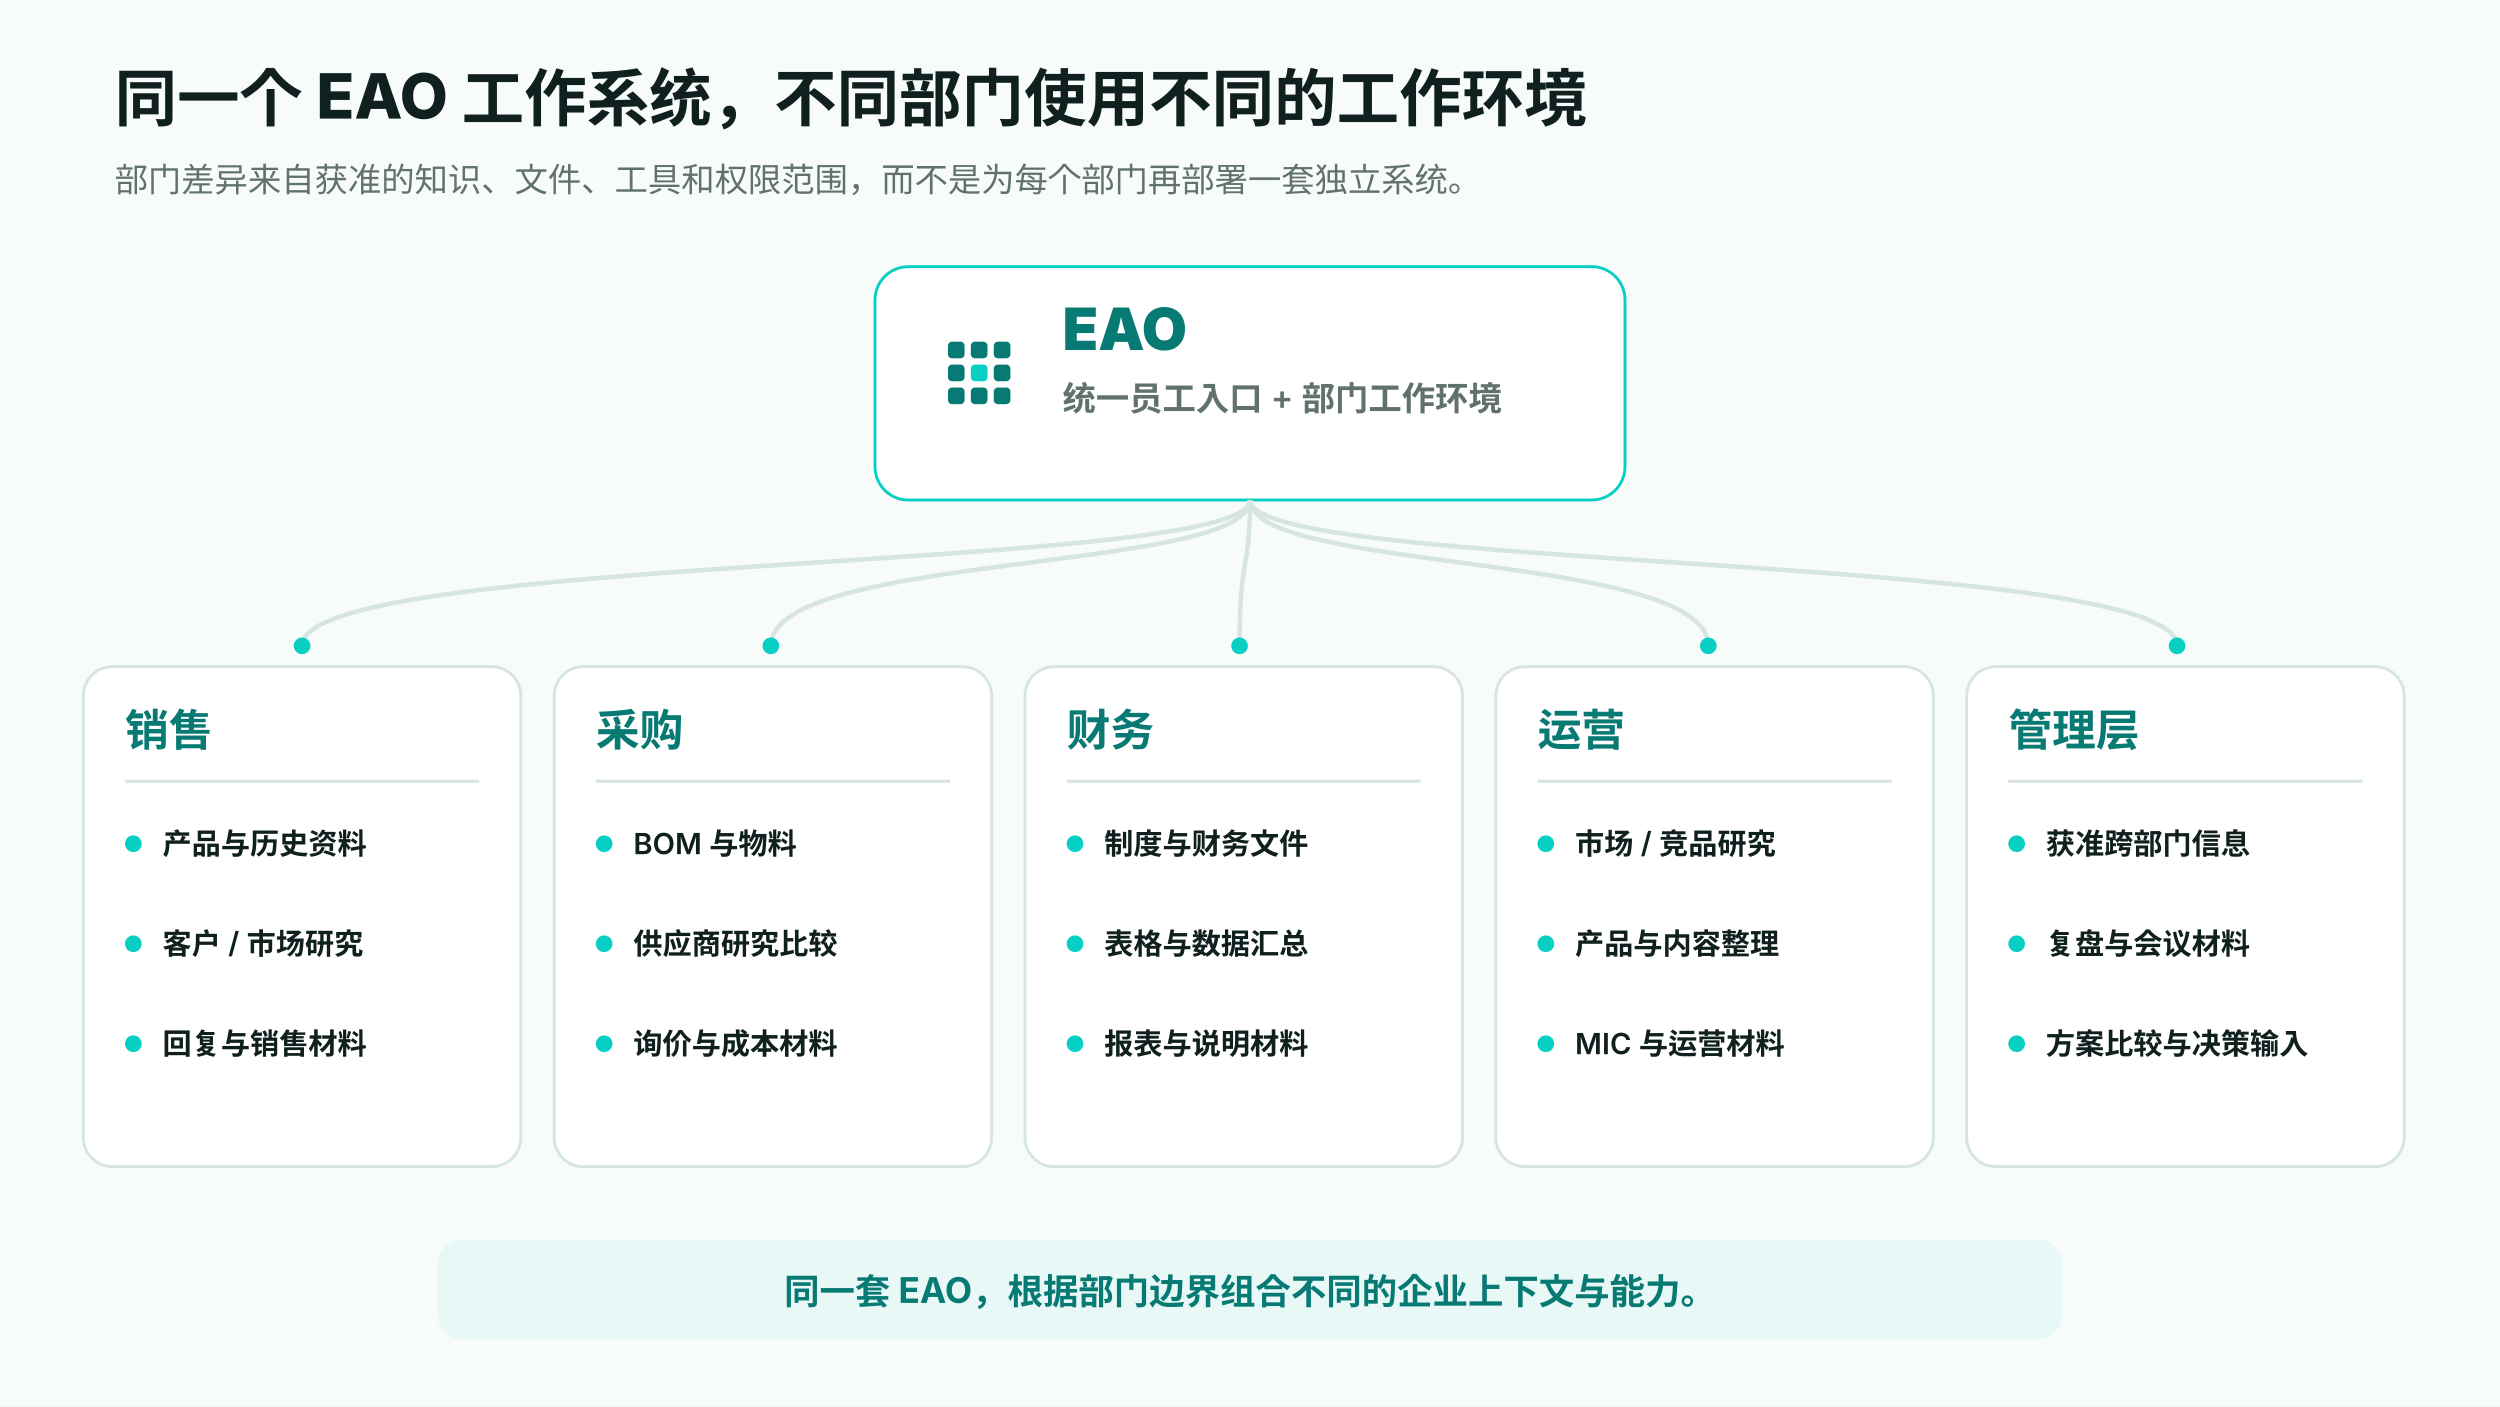
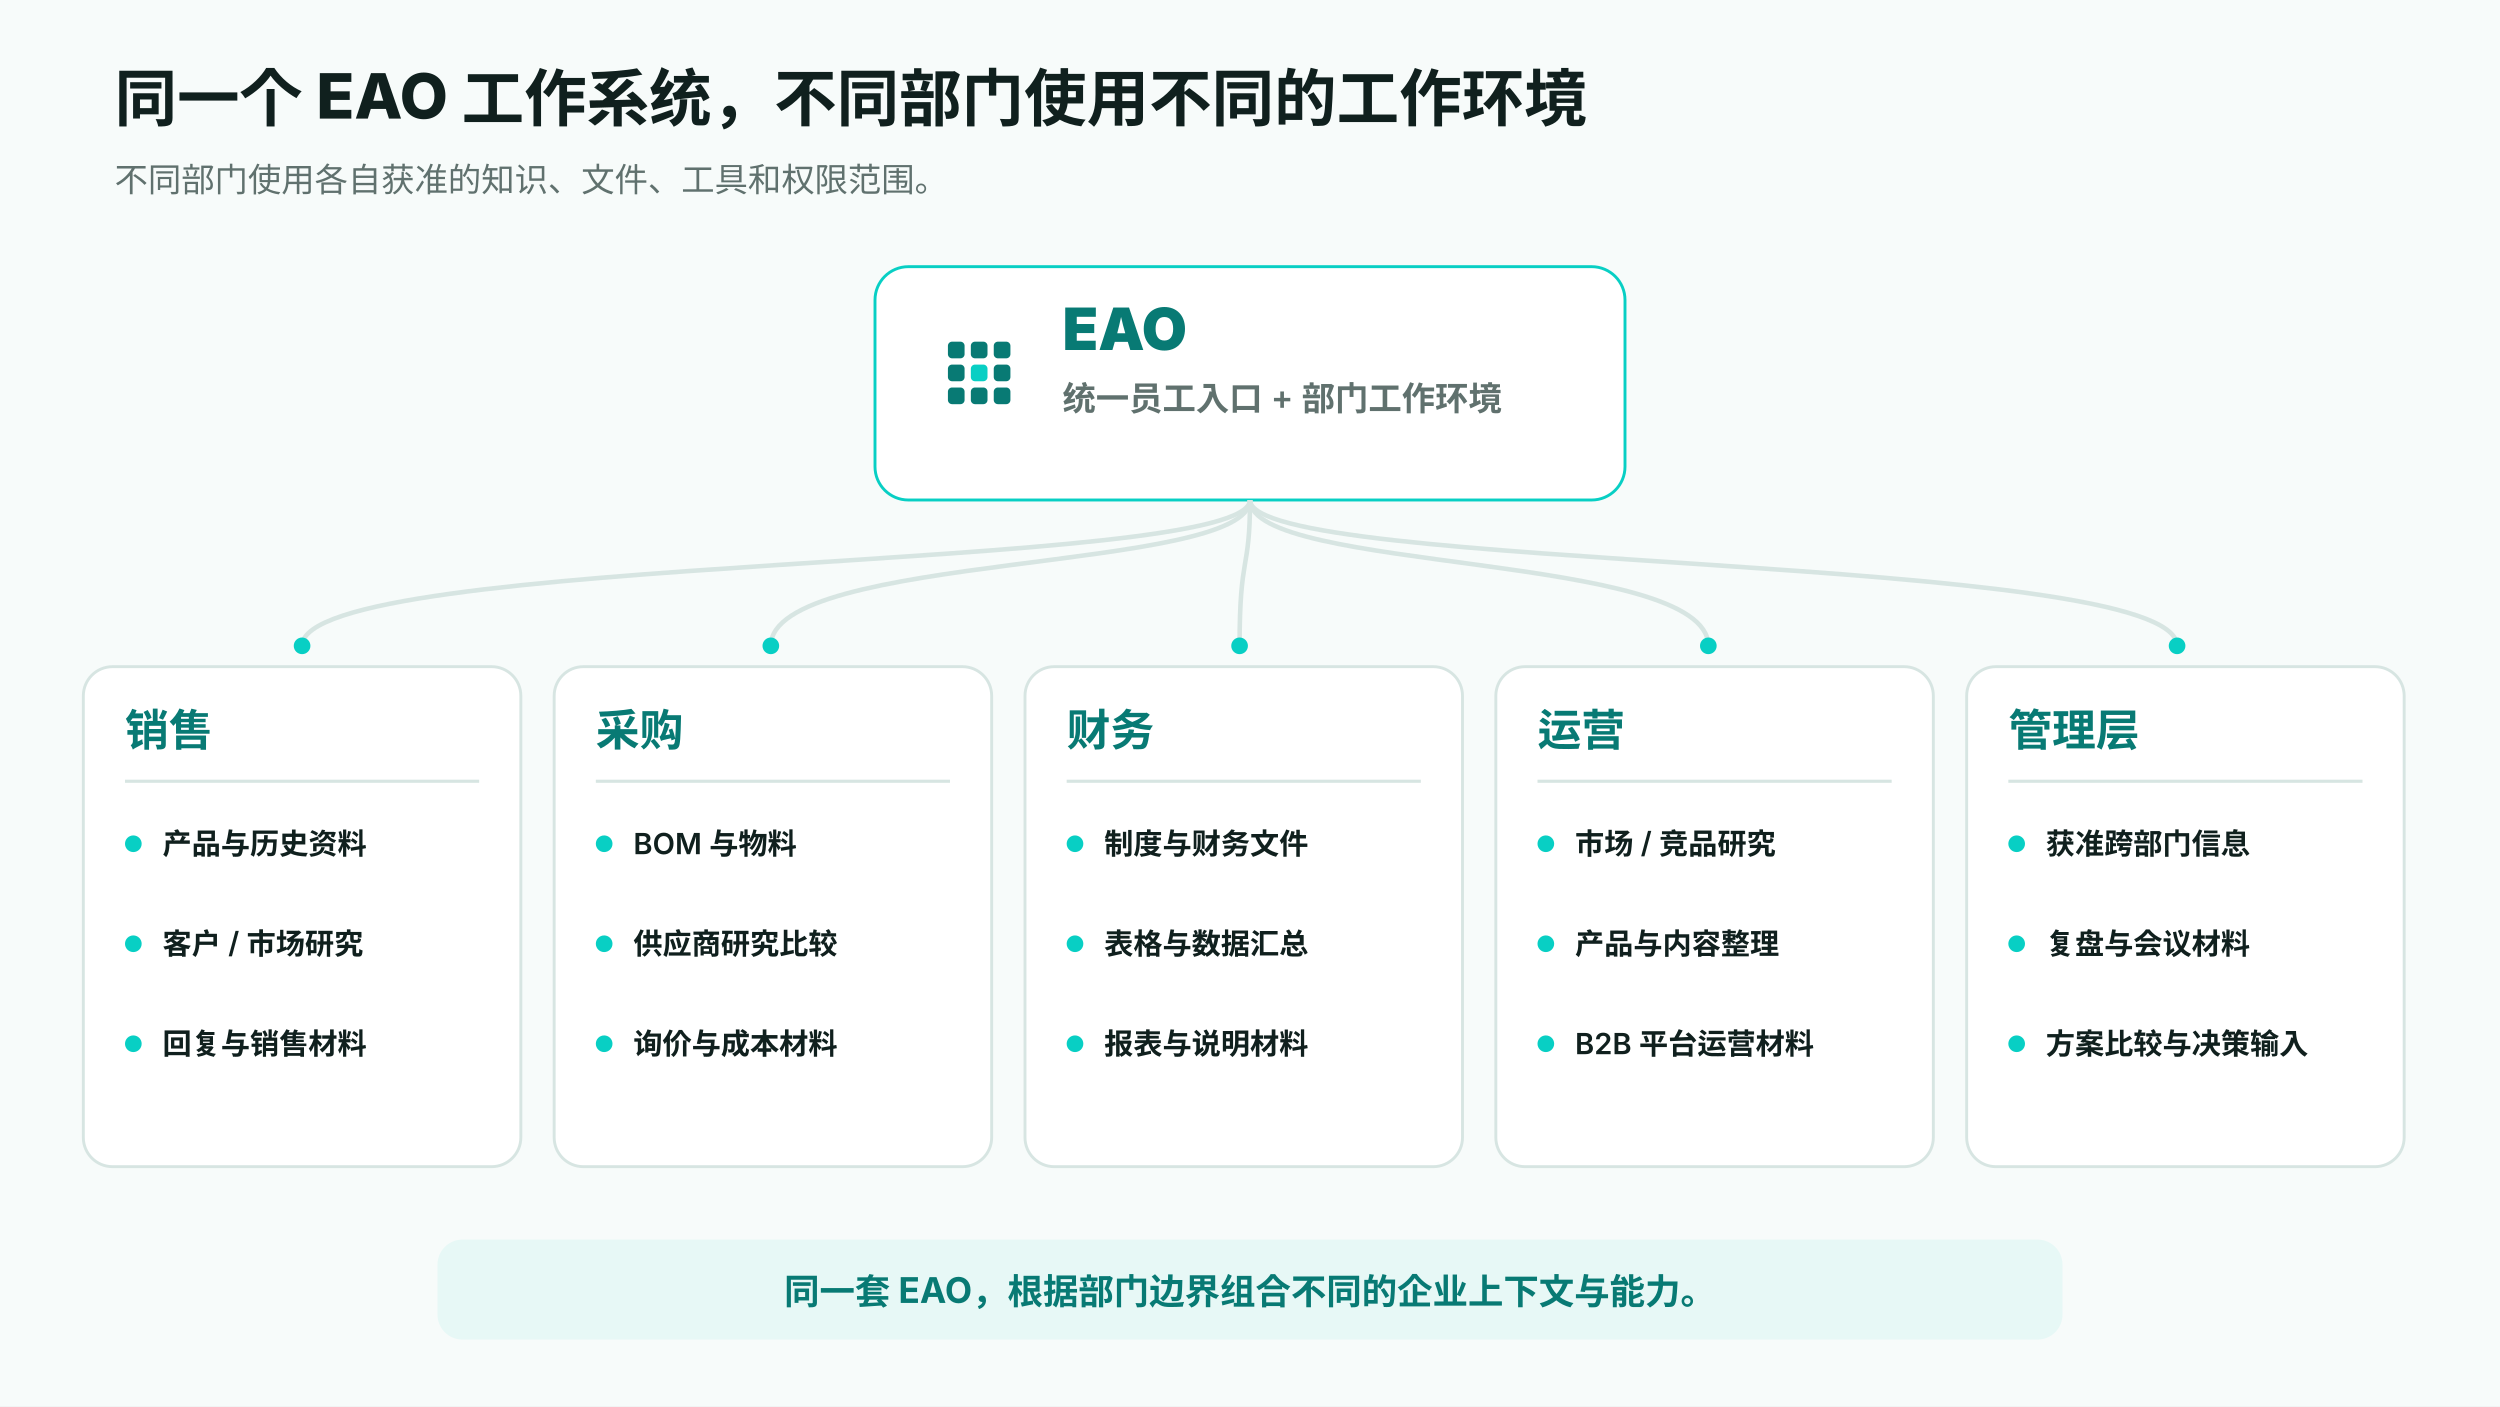
<svg xmlns="http://www.w3.org/2000/svg" width="1200" height="675" viewBox="0 0 1200 675" role="img" aria-label="同一个 EAO 工作系统，不同部门使用不同的工作环境">
  <rect width="1200" height="675" fill="#f7fbfa" />
  <g font-family="Inter,-apple-system,BlinkMacSystemFont,'Segoe UI','PingFang SC','Microsoft YaHei',Arial,sans-serif" fill="#10201e">
    <text x="55" y="58" font-size="30" font-weight="800" fill="#10201e" text-anchor="start">同一个 EAO 工作系统，不同部门使用不同的工作环境</text>
-     <text x="55" y="92" font-size="16" font-weight="500" fill="#60716e" text-anchor="start">部门差异来自获准的知识、文件、工具和权限范围，而不是为每个部门再部署一套独立系统。</text>
+     <text x="55" y="92" font-size="16" font-weight="500" fill="#60716e" text-anchor="start">不同部门使用各自获准的知识、文件、工具和权限范围。</text>
    <rect x="420" y="128" width="360" height="112" rx="16" fill="#ffffff" stroke="#08cfc4" stroke-width="1.4" />
    <rect x="455" y="164" width="8" height="8" rx="2" fill="#087a74" />
    <rect x="466" y="164" width="8" height="8" rx="2" fill="#087a74" />
    <rect x="477" y="164" width="8" height="8" rx="2" fill="#087a74" />
    <rect x="455" y="175" width="8" height="8" rx="2" fill="#087a74" />
    <rect x="466" y="175" width="8" height="8" rx="2" fill="#08cfc4" />
    <rect x="477" y="175" width="8" height="8" rx="2" fill="#087a74" />
    <rect x="455" y="186" width="8" height="8" rx="2" fill="#087a74" />
    <rect x="466" y="186" width="8" height="8" rx="2" fill="#087a74" />
    <rect x="477" y="186" width="8" height="8" rx="2" fill="#087a74" />
    <text x="510" y="168" font-size="28" font-weight="850" fill="#087a74" text-anchor="start">EAO</text>
    <text x="510" y="197" font-size="16" font-weight="600" fill="#60716e" text-anchor="start">统一员工入口 + 部门工作环境</text>
    <path d="M 600 240 C 600 275, 145 265, 145 310" fill="none" stroke="#d7e5e2" stroke-width="2.2" />
    <circle cx="145" cy="310" r="4" fill="#08cfc4" />
    <path d="M 600 240 C 600 275, 370 265, 370 310" fill="none" stroke="#d7e5e2" stroke-width="2.2" />
    <circle cx="370" cy="310" r="4" fill="#08cfc4" />
    <path d="M 600 240 C 600 275, 595 265, 595 310" fill="none" stroke="#d7e5e2" stroke-width="2.2" />
    <circle cx="595" cy="310" r="4" fill="#08cfc4" />
    <path d="M 600 240 C 600 275, 820 265, 820 310" fill="none" stroke="#d7e5e2" stroke-width="2.2" />
    <circle cx="820" cy="310" r="4" fill="#08cfc4" />
    <path d="M 600 240 C 600 275, 1045 265, 1045 310" fill="none" stroke="#d7e5e2" stroke-width="2.2" />
    <circle cx="1045" cy="310" r="4" fill="#08cfc4" />
    <rect x="40" y="320" width="210" height="240" rx="14" fill="#ffffff" stroke="#d7e5e2" stroke-width="1.4" />
    <text x="60" y="358" font-size="21" font-weight="800" fill="#087a74" text-anchor="start">销售</text>
    <line x1="60" y1="375" x2="230" y2="375" stroke="#d7e5e2" stroke-width="1.5" />
    <circle cx="64" cy="405" r="4" fill="#08cfc4" />
    <text x="78" y="410" font-size="14" font-weight="600" fill="#10201e" text-anchor="start">产品与历史资料</text>
    <circle cx="64" cy="453" r="4" fill="#08cfc4" />
    <text x="78" y="458" font-size="14" font-weight="600" fill="#10201e" text-anchor="start">客户 / 市场研究</text>
    <circle cx="64" cy="501" r="4" fill="#08cfc4" />
    <text x="78" y="506" font-size="14" font-weight="600" fill="#10201e" text-anchor="start">回复与销售材料</text>
    <rect x="266" y="320" width="210" height="240" rx="14" fill="#ffffff" stroke="#d7e5e2" stroke-width="1.4" />
    <text x="286" y="358" font-size="21" font-weight="800" fill="#087a74" text-anchor="start">采购</text>
    <line x1="286" y1="375" x2="456" y2="375" stroke="#d7e5e2" stroke-width="1.5" />
    <circle cx="290" cy="405" r="4" fill="#08cfc4" />
    <text x="304" y="410" font-size="14" font-weight="600" fill="#10201e" text-anchor="start">BOM 与物料</text>
    <circle cx="290" cy="453" r="4" fill="#08cfc4" />
    <text x="304" y="458" font-size="14" font-weight="600" fill="#10201e" text-anchor="start">供应商研究比较</text>
    <circle cx="290" cy="501" r="4" fill="#08cfc4" />
    <text x="304" y="506" font-size="14" font-weight="600" fill="#10201e" text-anchor="start">询价与成本材料</text>
    <rect x="492" y="320" width="210" height="240" rx="14" fill="#ffffff" stroke="#d7e5e2" stroke-width="1.4" />
    <text x="512" y="358" font-size="21" font-weight="800" fill="#087a74" text-anchor="start">财务</text>
    <line x1="512" y1="375" x2="682" y2="375" stroke="#d7e5e2" stroke-width="1.5" />
    <circle cx="516" cy="405" r="4" fill="#08cfc4" />
    <text x="530" y="410" font-size="14" font-weight="600" fill="#10201e" text-anchor="start">制度与财务文件</text>
    <circle cx="516" cy="453" r="4" fill="#08cfc4" />
    <text x="530" y="458" font-size="14" font-weight="600" fill="#10201e" text-anchor="start">表格与数据汇总</text>
    <circle cx="516" cy="501" r="4" fill="#08cfc4" />
    <text x="530" y="506" font-size="14" font-weight="600" fill="#10201e" text-anchor="start">报表与说明材料</text>
    <rect x="718" y="320" width="210" height="240" rx="14" fill="#ffffff" stroke="#d7e5e2" stroke-width="1.4" />
    <text x="738" y="358" font-size="21" font-weight="800" fill="#087a74" text-anchor="start">运营</text>
    <line x1="738" y1="375" x2="908" y2="375" stroke="#d7e5e2" stroke-width="1.5" />
    <circle cx="742" cy="405" r="4" fill="#08cfc4" />
    <text x="756" y="410" font-size="14" font-weight="600" fill="#10201e" text-anchor="start">市场 / 竞品研究</text>
    <circle cx="742" cy="453" r="4" fill="#08cfc4" />
    <text x="756" y="458" font-size="14" font-weight="600" fill="#10201e" text-anchor="start">产品与内容整理</text>
    <circle cx="742" cy="501" r="4" fill="#08cfc4" />
-     <text x="756" y="506" font-size="14" font-weight="600" fill="#10201e" text-anchor="start">MIC 与运营材料</text>
+     <text x="756" y="506" font-size="14" font-weight="600" fill="#10201e" text-anchor="start">B2B 平台运营材料</text>
    <rect x="944" y="320" width="210" height="240" rx="14" fill="#ffffff" stroke="#d7e5e2" stroke-width="1.4" />
    <text x="964" y="358" font-size="21" font-weight="800" fill="#087a74" text-anchor="start">管理层</text>
    <line x1="964" y1="375" x2="1134" y2="375" stroke="#d7e5e2" stroke-width="1.5" />
    <circle cx="968" cy="405" r="4" fill="#08cfc4" />
    <text x="982" y="410" font-size="14" font-weight="600" fill="#10201e" text-anchor="start">获准跨部门信息</text>
    <circle cx="968" cy="453" r="4" fill="#08cfc4" />
    <text x="982" y="458" font-size="14" font-weight="600" fill="#10201e" text-anchor="start">复盘与会议材料</text>
    <circle cx="968" cy="501" r="4" fill="#08cfc4" />
    <text x="982" y="506" font-size="14" font-weight="600" fill="#10201e" text-anchor="start">方案比较与决策输入</text>
    <rect x="210" y="595" width="780" height="48" rx="12" fill="#e7f8f6" stroke="none" stroke-width="1.4" />
    <text x="600" y="626" font-size="17" font-weight="700" fill="#087a74" text-anchor="middle">同一套 EAO，根据部门边界组合不同的企业上下文与能力。</text>
  </g>
</svg>
